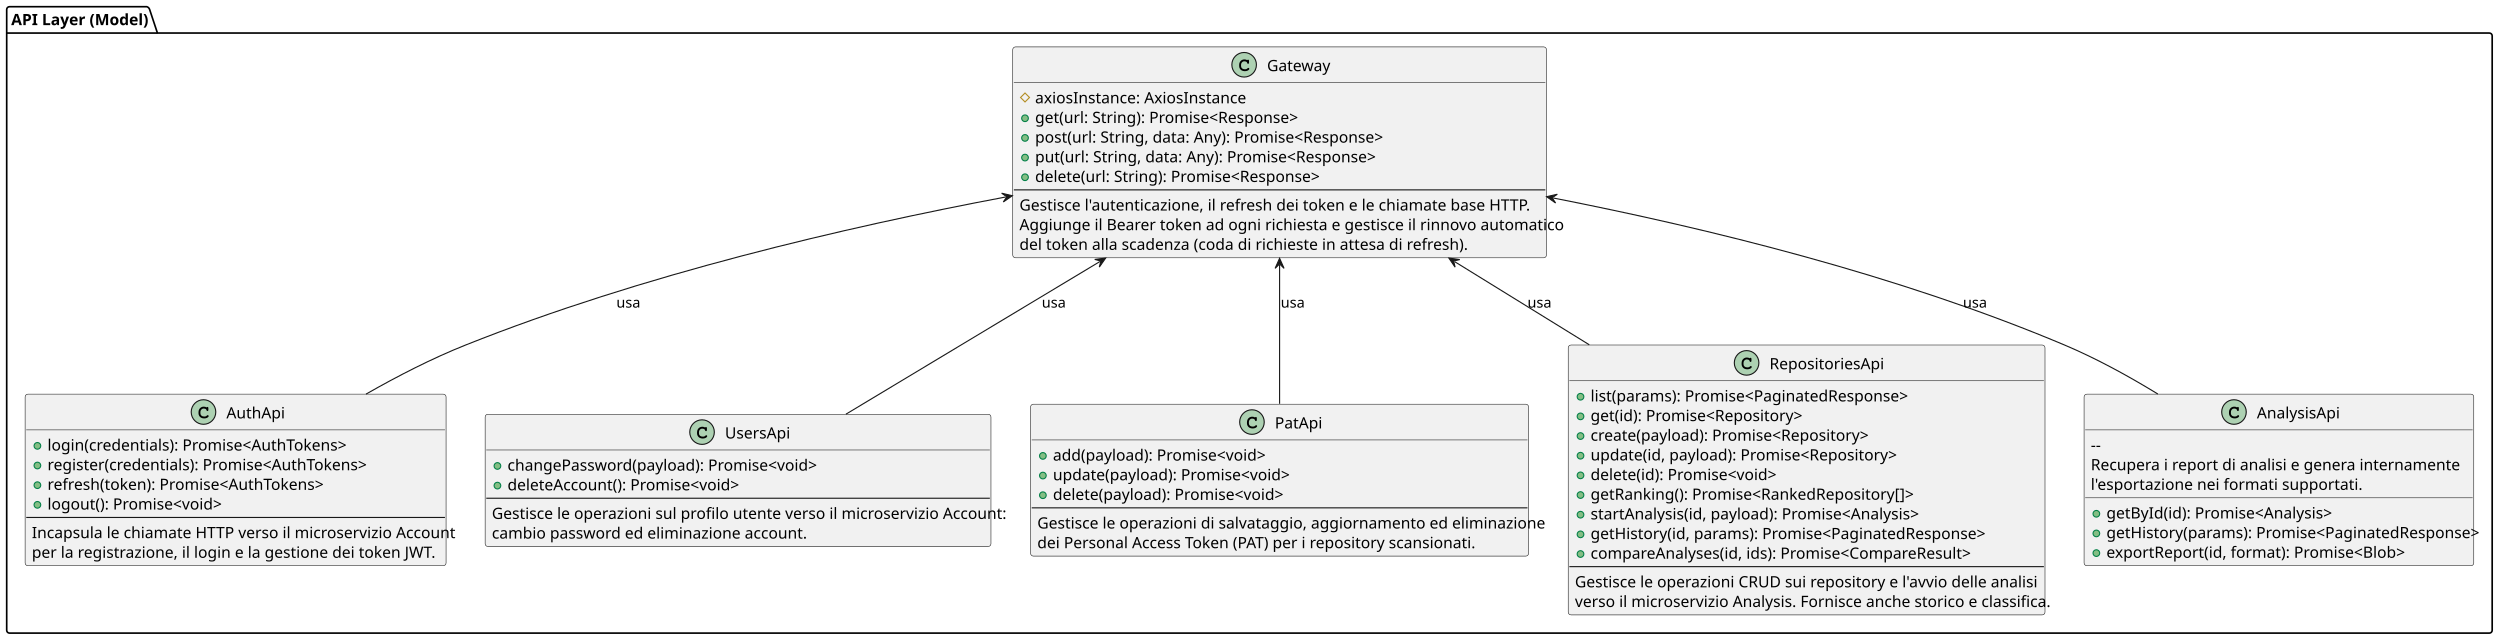
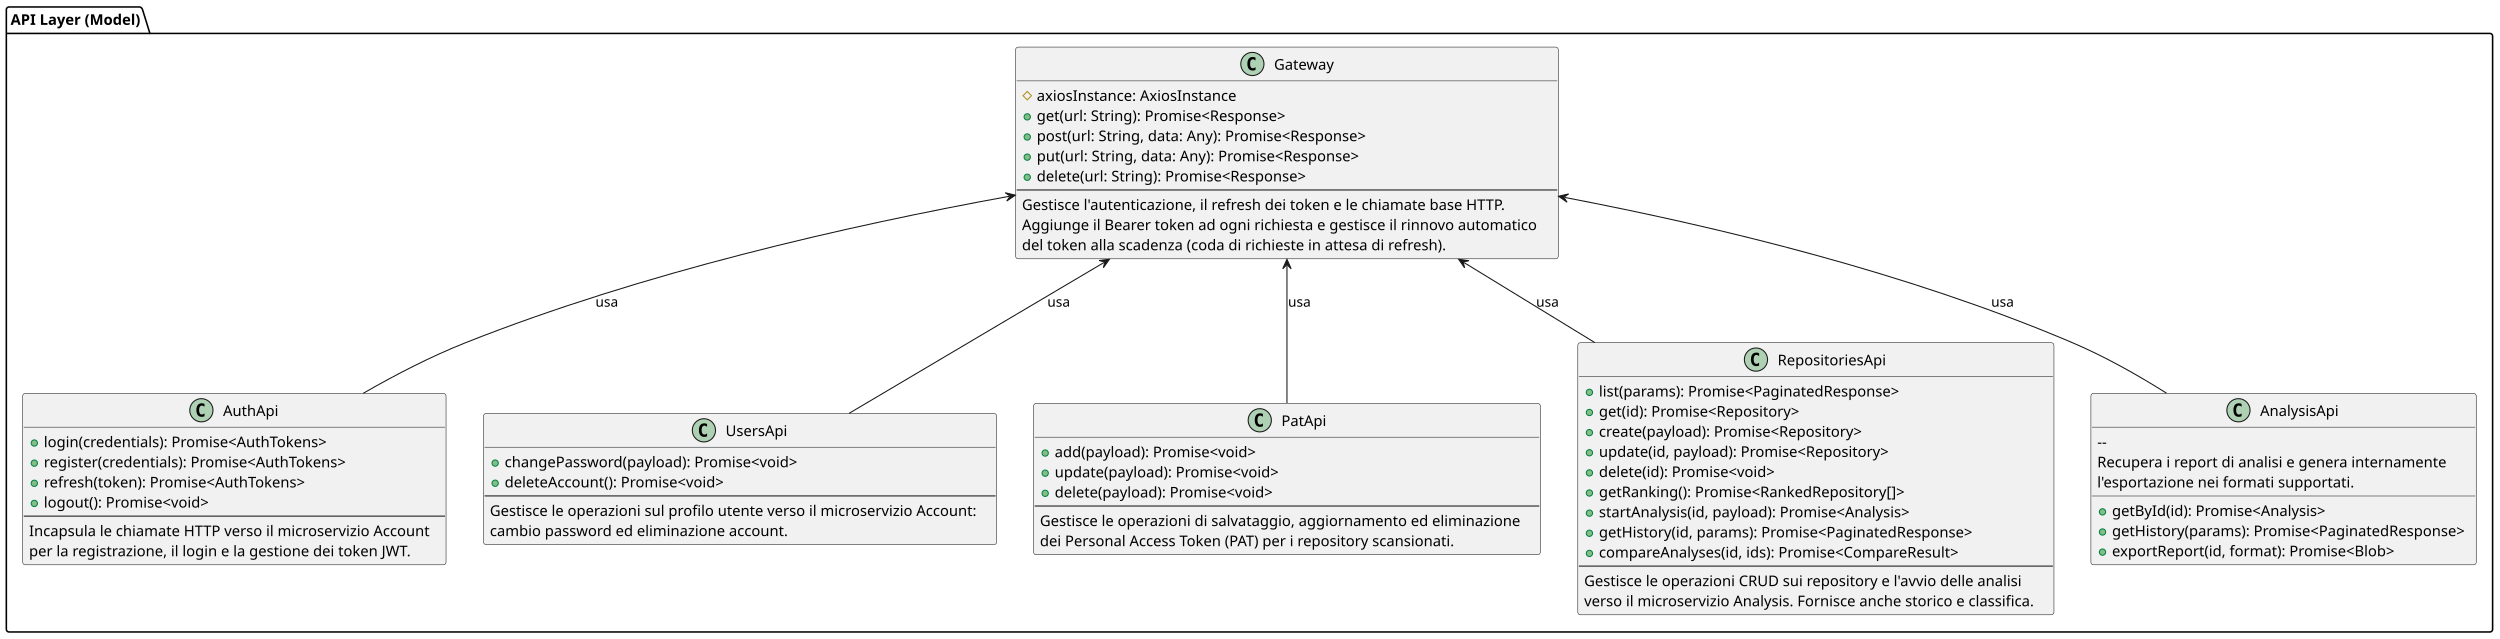
- <svg xmlns="http://www.w3.org/2000/svg" contentStyleType="text/css" height="574px" preserveAspectRatio="none" style="width:2239px;height:574px;background:#FFFFFF;" version="1.1" viewBox="0 0 2239 574" width="2239px" zoomAndPan="magnify">
+ <svg xmlns="http://www.w3.org/2000/svg" contentStyleType="text/css" height="605px" preserveAspectRatio="none" style="width:2368px;height:605px;background:#FFFFFF;" version="1.1" viewBox="0 0 2368 605" width="2368px" zoomAndPan="magnify">
  <defs />
  <g>
    <g id="cluster_API Layer (Model)">
-       <path d="M8.5,6 L131.5,6 A3.75,3.75 0 0 1 134,8.5 L141,29.609 L2229.5,29.609 A2.5,2.5 0 0 1 2232,32.109 L2232,564.5 A2.5,2.5 0 0 1 2229.5,567 L8.5,567 A2.5,2.5 0 0 1 6,564.5 L6,8.5 A2.5,2.5 0 0 1 8.5,6 " fill="none" style="stroke:#000000;stroke-width:1.5;" />
-       <line style="stroke:#000000;stroke-width:1.5;" x1="6" x2="141" y1="29.609" y2="29.609" />
-       <text fill="#000000" font-family="sans-serif" font-size="14" font-weight="bold" lengthAdjust="spacing" textLength="122" x="10" y="22.533">API Layer (Model)</text>
+       <path d="M8.5,6.602 L132.5,6.602 A3.75,3.75 0 0 1 135,9.102 L142,31.67 L2358.5,31.67 A2.5,2.5 0 0 1 2361,34.17 L2361,596.102 A2.5,2.5 0 0 1 2358.5,598.602 L8.5,598.602 A2.5,2.5 0 0 1 6,596.102 L6,9.102 A2.5,2.5 0 0 1 8.5,6.602 " fill="none" style="stroke:#000000;stroke-width:1.5;" />
+       <line style="stroke:#000000;stroke-width:1.5;" x1="6" x2="142" y1="31.67" y2="31.67" />
+       <text fill="#000000" font-family="sans-serif" font-size="14" font-weight="bold" lengthAdjust="spacing" textLength="123" x="10" y="23.568">API Layer (Model)</text>
    </g>
    <g id="elem_Gateway">
-       <rect codeLine="2" fill="#F1F1F1" height="188.875" id="Gateway" rx="2.5" ry="2.5" style="stroke:#181818;stroke-width:0.5;" width="478" x="907" y="42" />
-       <ellipse cx="1114.25" cy="58" fill="#ADD1B2" rx="11" ry="11" style="stroke:#181818;stroke-width:1.0;" />
-       <path d="M1117.016,53.875 Q1117.172,53.656 1117.359,53.547 Q1117.547,53.438 1117.766,53.438 Q1118.141,53.438 1118.375,53.703 Q1118.609,53.953 1118.609,54.562 L1118.609,56.016 Q1118.609,56.625 1118.375,56.891 Q1118.141,57.156 1117.766,57.156 Q1117.422,57.156 1117.219,56.953 Q1117.016,56.766 1116.906,56.25 Q1116.859,55.891 1116.672,55.703 Q1116.344,55.328 1115.734,55.109 Q1115.125,54.891 1114.5,54.891 Q1113.734,54.891 1113.094,55.219 Q1112.469,55.547 1111.969,56.297 Q1111.484,57.047 1111.484,58.078 L1111.484,59.172 Q1111.484,60.406 1112.375,61.234 Q1113.266,62.047 1114.859,62.047 Q1115.797,62.047 1116.453,61.797 Q1116.844,61.641 1117.266,61.203 Q1117.531,60.938 1117.672,60.859 Q1117.828,60.781 1118.031,60.781 Q1118.359,60.781 1118.609,61.047 Q1118.875,61.297 1118.875,61.641 Q1118.875,61.984 1118.531,62.391 Q1118.031,62.969 1117.234,63.297 Q1116.156,63.75 1114.859,63.75 Q1113.344,63.75 1112.141,63.125 Q1111.156,62.625 1110.469,61.562 Q1109.781,60.484 1109.781,59.203 L1109.781,58.047 Q1109.781,56.719 1110.391,55.578 Q1111.016,54.422 1112.109,53.812 Q1113.203,53.188 1114.438,53.188 Q1115.172,53.188 1115.812,53.359 Q1116.469,53.516 1117.016,53.875 Z " fill="#000000" />
-       <text fill="#000000" font-family="sans-serif" font-size="14" lengthAdjust="spacing" textLength="55" x="1134.75" y="63.728">Gateway</text>
-       <line style="stroke:#181818;stroke-width:0.5;" x1="908" x2="1384" y1="74" y2="74" />
-       <polygon fill="none" points="918,83.305,922,87.305,918,91.305,914,87.305" style="stroke:#B38D22;stroke-width:1.0;" />
-       <text fill="#000000" font-family="sans-serif" font-size="14" lengthAdjust="spacing" textLength="179" x="927" y="92.533">axiosInstance: AxiosInstance</text>
-       <ellipse cx="918" cy="105.914" fill="#84BE84" rx="3" ry="3" style="stroke:#038048;stroke-width:1.0;" />
-       <text fill="#000000" font-family="sans-serif" font-size="14" lengthAdjust="spacing" textLength="230" x="927" y="110.143">get(url: String): Promise&lt;Response&gt;</text>
-       <ellipse cx="918" cy="123.523" fill="#84BE84" rx="3" ry="3" style="stroke:#038048;stroke-width:1.0;" />
-       <text fill="#000000" font-family="sans-serif" font-size="14" lengthAdjust="spacing" textLength="305" x="927" y="127.752">post(url: String, data: Any): Promise&lt;Response&gt;</text>
-       <ellipse cx="918" cy="141.133" fill="#84BE84" rx="3" ry="3" style="stroke:#038048;stroke-width:1.0;" />
-       <text fill="#000000" font-family="sans-serif" font-size="14" lengthAdjust="spacing" textLength="298" x="927" y="145.361">put(url: String, data: Any): Promise&lt;Response&gt;</text>
-       <ellipse cx="918" cy="158.742" fill="#84BE84" rx="3" ry="3" style="stroke:#038048;stroke-width:1.0;" />
-       <text fill="#000000" font-family="sans-serif" font-size="14" lengthAdjust="spacing" textLength="249" x="927" y="162.971">delete(url: String): Promise&lt;Response&gt;</text>
-       <line style="stroke:#181818;stroke-width:1.0;" x1="908" x2="1384" y1="170.047" y2="170.047" />
-       <text fill="#000000" font-family="sans-serif" font-size="14" lengthAdjust="spacing" textLength="448" x="913" y="188.58">Gestisce l'autenticazione, il refresh dei token e le chiamate base HTTP.</text>
-       <text fill="#000000" font-family="sans-serif" font-size="14" lengthAdjust="spacing" textLength="466" x="913" y="206.19">Aggiunge il Bearer token ad ogni richiesta e gestisce il rinnovo automatico</text>
-       <text fill="#000000" font-family="sans-serif" font-size="14" lengthAdjust="spacing" textLength="391" x="913" y="223.799">del token alla scadenza (coda di richieste in attesa di refresh).</text>
+       <rect codeLine="2" fill="#F1F1F1" height="200.543" id="Gateway" rx="2.5" ry="2.5" style="stroke:#181818;stroke-width:0.5;" width="514" x="962" y="44.602" />
+       <ellipse cx="1186.25" cy="60.602" fill="#ADD1B2" rx="11" ry="11" style="stroke:#181818;stroke-width:1.0;" />
+       <path d="M1189.219,66.243 Q1188.641,66.54 1188,66.68 Q1187.359,66.836 1186.656,66.836 Q1184.156,66.836 1182.828,65.196 Q1181.516,63.539 1181.516,60.414 Q1181.516,57.289 1182.828,55.633 Q1184.156,53.977 1186.656,53.977 Q1187.359,53.977 1188,54.133 Q1188.656,54.289 1189.219,54.586 L1189.219,57.305 Q1188.594,56.727 1188,56.461 Q1187.406,56.18 1186.781,56.18 Q1185.438,56.18 1184.75,57.258 Q1184.062,58.321 1184.062,60.414 Q1184.062,62.508 1184.75,63.586 Q1185.438,64.649 1186.781,64.649 Q1187.406,64.649 1188,64.383 Q1188.594,64.102 1189.219,63.524 L1189.219,66.243 Z " fill="#000000" />
+       <text fill="#000000" font-family="sans-serif" font-size="14" lengthAdjust="spacing" textLength="57" x="1206.75" y="66.034">Gateway</text>
+       <line style="stroke:#181818;stroke-width:0.5;" x1="963" x2="1475" y1="76.602" y2="76.602" />
+       <polygon fill="none" points="973,86.636,977,90.636,973,94.636,969,90.636" style="stroke:#B38D22;stroke-width:1.0;" />
+       <text fill="#000000" font-family="sans-serif" font-size="14" lengthAdjust="spacing" textLength="193" x="982" y="95.568">axiosInstance: AxiosInstance</text>
+       <ellipse cx="973" cy="110.704" fill="#84BE84" rx="3" ry="3" style="stroke:#038048;stroke-width:1.0;" />
+       <text fill="#000000" font-family="sans-serif" font-size="14" lengthAdjust="spacing" textLength="241" x="982" y="114.636">get(url: String): Promise&lt;Response&gt;</text>
+       <ellipse cx="973" cy="129.772" fill="#84BE84" rx="3" ry="3" style="stroke:#038048;stroke-width:1.0;" />
+       <text fill="#000000" font-family="sans-serif" font-size="14" lengthAdjust="spacing" textLength="319" x="982" y="133.704">post(url: String, data: Any): Promise&lt;Response&gt;</text>
+       <ellipse cx="973" cy="148.84" fill="#84BE84" rx="3" ry="3" style="stroke:#038048;stroke-width:1.0;" />
+       <text fill="#000000" font-family="sans-serif" font-size="14" lengthAdjust="spacing" textLength="313" x="982" y="152.772">put(url: String, data: Any): Promise&lt;Response&gt;</text>
+       <ellipse cx="973" cy="167.908" fill="#84BE84" rx="3" ry="3" style="stroke:#038048;stroke-width:1.0;" />
+       <text fill="#000000" font-family="sans-serif" font-size="14" lengthAdjust="spacing" textLength="261" x="982" y="171.84">delete(url: String): Promise&lt;Response&gt;</text>
+       <line style="stroke:#181818;stroke-width:1.0;" x1="963" x2="1475" y1="179.942" y2="179.942" />
+       <text fill="#000000" font-family="sans-serif" font-size="14" lengthAdjust="spacing" textLength="473" x="968" y="198.907">Gestisce l'autenticazione, il refresh dei token e le chiamate base HTTP.</text>
+       <text fill="#000000" font-family="sans-serif" font-size="14" lengthAdjust="spacing" textLength="502" x="968" y="217.975">Aggiunge il Bearer token ad ogni richiesta e gestisce il rinnovo automatico</text>
+       <text fill="#000000" font-family="sans-serif" font-size="14" lengthAdjust="spacing" textLength="416" x="968" y="237.043">del token alla scadenza (coda di richieste in attesa di refresh).</text>
    </g>
    <g id="elem_AuthApi">
-       <rect codeLine="12" fill="#F1F1F1" height="153.656" id="AuthApi" rx="2.5" ry="2.5" style="stroke:#181818;stroke-width:0.5;" width="377" x="22.5" y="353" />
-       <ellipse cx="182.25" cy="369" fill="#ADD1B2" rx="11" ry="11" style="stroke:#181818;stroke-width:1.0;" />
-       <path d="M185.016,364.875 Q185.172,364.656 185.359,364.547 Q185.547,364.438 185.766,364.438 Q186.141,364.438 186.375,364.703 Q186.609,364.953 186.609,365.562 L186.609,367.016 Q186.609,367.625 186.375,367.891 Q186.141,368.156 185.766,368.156 Q185.422,368.156 185.219,367.953 Q185.016,367.766 184.906,367.25 Q184.859,366.891 184.672,366.703 Q184.344,366.328 183.734,366.109 Q183.125,365.891 182.5,365.891 Q181.734,365.891 181.094,366.219 Q180.469,366.547 179.969,367.297 Q179.484,368.047 179.484,369.078 L179.484,370.172 Q179.484,371.406 180.375,372.234 Q181.266,373.047 182.859,373.047 Q183.797,373.047 184.453,372.797 Q184.844,372.641 185.266,372.203 Q185.531,371.938 185.672,371.859 Q185.828,371.781 186.031,371.781 Q186.359,371.781 186.609,372.047 Q186.875,372.297 186.875,372.641 Q186.875,372.984 186.531,373.391 Q186.031,373.969 185.234,374.297 Q184.156,374.75 182.859,374.75 Q181.344,374.75 180.141,374.125 Q179.156,373.625 178.469,372.562 Q177.781,371.484 177.781,370.203 L177.781,369.047 Q177.781,367.719 178.391,366.578 Q179.016,365.422 180.109,364.812 Q181.203,364.188 182.438,364.188 Q183.172,364.188 183.812,364.359 Q184.469,364.516 185.016,364.875 Z " fill="#000000" />
-       <text fill="#000000" font-family="sans-serif" font-size="14" lengthAdjust="spacing" textLength="49" x="202.75" y="374.728">AuthApi</text>
-       <line style="stroke:#181818;stroke-width:0.5;" x1="23.5" x2="398.5" y1="385" y2="385" />
-       <ellipse cx="33.5" cy="399.305" fill="#84BE84" rx="3" ry="3" style="stroke:#038048;stroke-width:1.0;" />
-       <text fill="#000000" font-family="sans-serif" font-size="14" lengthAdjust="spacing" textLength="260" x="42.5" y="403.533">login(credentials): Promise&lt;AuthTokens&gt;</text>
-       <ellipse cx="33.5" cy="416.914" fill="#84BE84" rx="3" ry="3" style="stroke:#038048;stroke-width:1.0;" />
-       <text fill="#000000" font-family="sans-serif" font-size="14" lengthAdjust="spacing" textLength="278" x="42.5" y="421.143">register(credentials): Promise&lt;AuthTokens&gt;</text>
-       <ellipse cx="33.5" cy="434.523" fill="#84BE84" rx="3" ry="3" style="stroke:#038048;stroke-width:1.0;" />
-       <text fill="#000000" font-family="sans-serif" font-size="14" lengthAdjust="spacing" textLength="241" x="42.5" y="438.752">refresh(token): Promise&lt;AuthTokens&gt;</text>
-       <ellipse cx="33.5" cy="452.133" fill="#84BE84" rx="3" ry="3" style="stroke:#038048;stroke-width:1.0;" />
-       <text fill="#000000" font-family="sans-serif" font-size="14" lengthAdjust="spacing" textLength="150" x="42.5" y="456.361">logout(): Promise&lt;void&gt;</text>
-       <line style="stroke:#181818;stroke-width:1.0;" x1="23.5" x2="398.5" y1="463.438" y2="463.438" />
-       <text fill="#000000" font-family="sans-serif" font-size="14" lengthAdjust="spacing" textLength="365" x="28.5" y="481.971">Incapsula le chiamate HTTP verso il microservizio Account</text>
-       <text fill="#000000" font-family="sans-serif" font-size="14" lengthAdjust="spacing" textLength="352" x="28.5" y="499.58">per la registrazione, il login e la gestione dei token JWT.</text>
+       <rect codeLine="12" fill="#F1F1F1" height="162.407" id="AuthApi" rx="2.5" ry="2.5" style="stroke:#181818;stroke-width:0.5;" width="401" x="21.5" y="372.602" />
+       <ellipse cx="190.75" cy="388.602" fill="#ADD1B2" rx="11" ry="11" style="stroke:#181818;stroke-width:1.0;" />
+       <path d="M193.719,394.243 Q193.141,394.539 192.5,394.68 Q191.859,394.836 191.156,394.836 Q188.656,394.836 187.328,393.196 Q186.016,391.539 186.016,388.414 Q186.016,385.289 187.328,383.633 Q188.656,381.977 191.156,381.977 Q191.859,381.977 192.5,382.133 Q193.156,382.289 193.719,382.586 L193.719,385.305 Q193.094,384.727 192.5,384.461 Q191.906,384.18 191.281,384.18 Q189.938,384.18 189.25,385.258 Q188.562,386.321 188.562,388.414 Q188.562,390.508 189.25,391.586 Q189.938,392.649 191.281,392.649 Q191.906,392.649 192.5,392.383 Q193.094,392.102 193.719,391.524 L193.719,394.243 Z " fill="#000000" />
+       <text fill="#000000" font-family="sans-serif" font-size="14" lengthAdjust="spacing" textLength="54" x="211.25" y="394.034">AuthApi</text>
+       <line style="stroke:#181818;stroke-width:0.5;" x1="22.5" x2="421.5" y1="404.602" y2="404.602" />
+       <ellipse cx="32.5" cy="419.636" fill="#84BE84" rx="3" ry="3" style="stroke:#038048;stroke-width:1.0;" />
+       <text fill="#000000" font-family="sans-serif" font-size="14" lengthAdjust="spacing" textLength="274" x="41.5" y="423.568">login(credentials): Promise&lt;AuthTokens&gt;</text>
+       <ellipse cx="32.5" cy="438.704" fill="#84BE84" rx="3" ry="3" style="stroke:#038048;stroke-width:1.0;" />
+       <text fill="#000000" font-family="sans-serif" font-size="14" lengthAdjust="spacing" textLength="293" x="41.5" y="442.636">register(credentials): Promise&lt;AuthTokens&gt;</text>
+       <ellipse cx="32.5" cy="457.772" fill="#84BE84" rx="3" ry="3" style="stroke:#038048;stroke-width:1.0;" />
+       <text fill="#000000" font-family="sans-serif" font-size="14" lengthAdjust="spacing" textLength="251" x="41.5" y="461.704">refresh(token): Promise&lt;AuthTokens&gt;</text>
+       <ellipse cx="32.5" cy="476.84" fill="#84BE84" rx="3" ry="3" style="stroke:#038048;stroke-width:1.0;" />
+       <text fill="#000000" font-family="sans-serif" font-size="14" lengthAdjust="spacing" textLength="157" x="41.5" y="480.772">logout(): Promise&lt;void&gt;</text>
+       <line style="stroke:#181818;stroke-width:1.0;" x1="22.5" x2="421.5" y1="488.874" y2="488.874" />
+       <text fill="#000000" font-family="sans-serif" font-size="14" lengthAdjust="spacing" textLength="389" x="27.5" y="507.84">Incapsula le chiamate HTTP verso il microservizio Account</text>
+       <text fill="#000000" font-family="sans-serif" font-size="14" lengthAdjust="spacing" textLength="375" x="27.5" y="526.908">per la registrazione, il login e la gestione dei token JWT.</text>
    </g>
    <g id="elem_UsersApi">
-       <rect codeLine="21" fill="#F1F1F1" height="118.438" id="UsersApi" rx="2.5" ry="2.5" style="stroke:#181818;stroke-width:0.5;" width="453" x="434.5" y="371" />
-       <ellipse cx="628.75" cy="387" fill="#ADD1B2" rx="11" ry="11" style="stroke:#181818;stroke-width:1.0;" />
-       <path d="M631.516,382.875 Q631.672,382.656 631.859,382.547 Q632.047,382.438 632.266,382.438 Q632.641,382.438 632.875,382.703 Q633.109,382.953 633.109,383.562 L633.109,385.016 Q633.109,385.625 632.875,385.891 Q632.641,386.156 632.266,386.156 Q631.922,386.156 631.719,385.953 Q631.516,385.766 631.406,385.25 Q631.359,384.891 631.172,384.703 Q630.844,384.328 630.234,384.109 Q629.625,383.891 629,383.891 Q628.234,383.891 627.594,384.219 Q626.969,384.547 626.469,385.297 Q625.984,386.047 625.984,387.078 L625.984,388.172 Q625.984,389.406 626.875,390.234 Q627.766,391.047 629.359,391.047 Q630.297,391.047 630.953,390.797 Q631.344,390.641 631.766,390.203 Q632.031,389.938 632.172,389.859 Q632.328,389.781 632.531,389.781 Q632.859,389.781 633.109,390.047 Q633.375,390.297 633.375,390.641 Q633.375,390.984 633.031,391.391 Q632.531,391.969 631.734,392.297 Q630.656,392.75 629.359,392.75 Q627.844,392.75 626.641,392.125 Q625.656,391.625 624.969,390.562 Q624.281,389.484 624.281,388.203 L624.281,387.047 Q624.281,385.719 624.891,384.578 Q625.516,383.422 626.609,382.812 Q627.703,382.188 628.938,382.188 Q629.672,382.188 630.312,382.359 Q630.969,382.516 631.516,382.875 Z " fill="#000000" />
-       <text fill="#000000" font-family="sans-serif" font-size="14" lengthAdjust="spacing" textLength="56" x="649.25" y="392.728">UsersApi</text>
-       <line style="stroke:#181818;stroke-width:0.5;" x1="435.5" x2="886.5" y1="403" y2="403" />
-       <ellipse cx="445.5" cy="417.305" fill="#84BE84" rx="3" ry="3" style="stroke:#038048;stroke-width:1.0;" />
-       <text fill="#000000" font-family="sans-serif" font-size="14" lengthAdjust="spacing" textLength="269" x="454.5" y="421.533">changePassword(payload): Promise&lt;void&gt;</text>
-       <ellipse cx="445.5" cy="434.914" fill="#84BE84" rx="3" ry="3" style="stroke:#038048;stroke-width:1.0;" />
-       <text fill="#000000" font-family="sans-serif" font-size="14" lengthAdjust="spacing" textLength="201" x="454.5" y="439.143">deleteAccount(): Promise&lt;void&gt;</text>
-       <line style="stroke:#181818;stroke-width:1.0;" x1="435.5" x2="886.5" y1="446.219" y2="446.219" />
-       <text fill="#000000" font-family="sans-serif" font-size="14" lengthAdjust="spacing" textLength="441" x="440.5" y="464.752">Gestisce le operazioni sul profilo utente verso il microservizio Account:</text>
-       <text fill="#000000" font-family="sans-serif" font-size="14" lengthAdjust="spacing" textLength="268" x="440.5" y="482.361">cambio password ed eliminazione account.</text>
+       <rect codeLine="21" fill="#F1F1F1" height="124.272" id="UsersApi" rx="2.5" ry="2.5" style="stroke:#181818;stroke-width:0.5;" width="486" x="458" y="391.602" />
+       <ellipse cx="666.75" cy="407.602" fill="#ADD1B2" rx="11" ry="11" style="stroke:#181818;stroke-width:1.0;" />
+       <path d="M669.719,413.243 Q669.141,413.539 668.5,413.68 Q667.859,413.836 667.156,413.836 Q664.656,413.836 663.328,412.196 Q662.016,410.539 662.016,407.414 Q662.016,404.289 663.328,402.633 Q664.656,400.977 667.156,400.977 Q667.859,400.977 668.5,401.133 Q669.156,401.289 669.719,401.586 L669.719,404.305 Q669.094,403.727 668.5,403.461 Q667.906,403.18 667.281,403.18 Q665.938,403.18 665.25,404.258 Q664.562,405.321 664.562,407.414 Q664.562,409.508 665.25,410.586 Q665.938,411.649 667.281,411.649 Q667.906,411.649 668.5,411.383 Q669.094,411.102 669.719,410.524 L669.719,413.243 Z " fill="#000000" />
+       <text fill="#000000" font-family="sans-serif" font-size="14" lengthAdjust="spacing" textLength="60" x="687.25" y="413.034">UsersApi</text>
+       <line style="stroke:#181818;stroke-width:0.5;" x1="459" x2="943" y1="423.602" y2="423.602" />
+       <ellipse cx="469" cy="438.636" fill="#84BE84" rx="3" ry="3" style="stroke:#038048;stroke-width:1.0;" />
+       <text fill="#000000" font-family="sans-serif" font-size="14" lengthAdjust="spacing" textLength="281" x="478" y="442.568">changePassword(payload): Promise&lt;void&gt;</text>
+       <ellipse cx="469" cy="457.704" fill="#84BE84" rx="3" ry="3" style="stroke:#038048;stroke-width:1.0;" />
+       <text fill="#000000" font-family="sans-serif" font-size="14" lengthAdjust="spacing" textLength="210" x="478" y="461.636">deleteAccount(): Promise&lt;void&gt;</text>
+       <line style="stroke:#181818;stroke-width:1.0;" x1="459" x2="943" y1="469.738" y2="469.738" />
+       <text fill="#000000" font-family="sans-serif" font-size="14" lengthAdjust="spacing" textLength="474" x="464" y="488.704">Gestisce le operazioni sul profilo utente verso il microservizio Account:</text>
+       <text fill="#000000" font-family="sans-serif" font-size="14" lengthAdjust="spacing" textLength="290" x="464" y="507.772">cambio password ed eliminazione account.</text>
    </g>
    <g id="elem_PatApi">
-       <rect codeLine="28" fill="#F1F1F1" height="136.047" id="PatApi" rx="2.5" ry="2.5" style="stroke:#181818;stroke-width:0.5;" width="446" x="923" y="362" />
-       <ellipse cx="1121.25" cy="378" fill="#ADD1B2" rx="11" ry="11" style="stroke:#181818;stroke-width:1.0;" />
-       <path d="M1124.016,373.875 Q1124.172,373.656 1124.359,373.547 Q1124.547,373.438 1124.766,373.438 Q1125.141,373.438 1125.375,373.703 Q1125.609,373.953 1125.609,374.562 L1125.609,376.016 Q1125.609,376.625 1125.375,376.891 Q1125.141,377.156 1124.766,377.156 Q1124.422,377.156 1124.219,376.953 Q1124.016,376.766 1123.906,376.25 Q1123.859,375.891 1123.672,375.703 Q1123.344,375.328 1122.734,375.109 Q1122.125,374.891 1121.5,374.891 Q1120.734,374.891 1120.094,375.219 Q1119.469,375.547 1118.969,376.297 Q1118.484,377.047 1118.484,378.078 L1118.484,379.172 Q1118.484,380.406 1119.375,381.234 Q1120.266,382.047 1121.859,382.047 Q1122.797,382.047 1123.453,381.797 Q1123.844,381.641 1124.266,381.203 Q1124.531,380.938 1124.672,380.859 Q1124.828,380.781 1125.031,380.781 Q1125.359,380.781 1125.609,381.047 Q1125.875,381.297 1125.875,381.641 Q1125.875,381.984 1125.531,382.391 Q1125.031,382.969 1124.234,383.297 Q1123.156,383.75 1121.859,383.75 Q1120.344,383.75 1119.141,383.125 Q1118.156,382.625 1117.469,381.562 Q1116.781,380.484 1116.781,379.203 L1116.781,378.047 Q1116.781,376.719 1117.391,375.578 Q1118.016,374.422 1119.109,373.812 Q1120.203,373.188 1121.438,373.188 Q1122.172,373.188 1122.812,373.359 Q1123.469,373.516 1124.016,373.875 Z " fill="#000000" />
-       <text fill="#000000" font-family="sans-serif" font-size="14" lengthAdjust="spacing" textLength="41" x="1141.75" y="383.728">PatApi</text>
-       <line style="stroke:#181818;stroke-width:0.5;" x1="924" x2="1368" y1="394" y2="394" />
-       <ellipse cx="934" cy="408.305" fill="#84BE84" rx="3" ry="3" style="stroke:#038048;stroke-width:1.0;" />
-       <text fill="#000000" font-family="sans-serif" font-size="14" lengthAdjust="spacing" textLength="185" x="943" y="412.533">add(payload): Promise&lt;void&gt;</text>
-       <ellipse cx="934" cy="425.914" fill="#84BE84" rx="3" ry="3" style="stroke:#038048;stroke-width:1.0;" />
-       <text fill="#000000" font-family="sans-serif" font-size="14" lengthAdjust="spacing" textLength="205" x="943" y="430.143">update(payload): Promise&lt;void&gt;</text>
-       <ellipse cx="934" cy="443.523" fill="#84BE84" rx="3" ry="3" style="stroke:#038048;stroke-width:1.0;" />
-       <text fill="#000000" font-family="sans-serif" font-size="14" lengthAdjust="spacing" textLength="200" x="943" y="447.752">delete(payload): Promise&lt;void&gt;</text>
-       <line style="stroke:#181818;stroke-width:1.0;" x1="924" x2="1368" y1="454.828" y2="454.828" />
-       <text fill="#000000" font-family="sans-serif" font-size="14" lengthAdjust="spacing" textLength="434" x="929" y="473.361">Gestisce le operazioni di salvataggio, aggiornamento ed eliminazione</text>
-       <text fill="#000000" font-family="sans-serif" font-size="14" lengthAdjust="spacing" textLength="391" x="929" y="490.971">dei Personal Access Token (PAT) per i repository scansionati.</text>
+       <rect codeLine="28" fill="#F1F1F1" height="143.34" id="PatApi" rx="2.5" ry="2.5" style="stroke:#181818;stroke-width:0.5;" width="480" x="979" y="382.102" />
+       <ellipse cx="1193.25" cy="398.102" fill="#ADD1B2" rx="11" ry="11" style="stroke:#181818;stroke-width:1.0;" />
+       <path d="M1196.219,403.743 Q1195.641,404.039 1195,404.18 Q1194.359,404.336 1193.656,404.336 Q1191.156,404.336 1189.828,402.696 Q1188.516,401.039 1188.516,397.914 Q1188.516,394.789 1189.828,393.133 Q1191.156,391.477 1193.656,391.477 Q1194.359,391.477 1195,391.633 Q1195.656,391.789 1196.219,392.086 L1196.219,394.805 Q1195.594,394.227 1195,393.961 Q1194.406,393.68 1193.781,393.68 Q1192.438,393.68 1191.75,394.758 Q1191.062,395.821 1191.062,397.914 Q1191.062,400.008 1191.75,401.086 Q1192.438,402.149 1193.781,402.149 Q1194.406,402.149 1195,401.883 Q1195.594,401.602 1196.219,401.024 L1196.219,403.743 Z " fill="#000000" />
+       <text fill="#000000" font-family="sans-serif" font-size="14" lengthAdjust="spacing" textLength="43" x="1213.75" y="403.534">PatApi</text>
+       <line style="stroke:#181818;stroke-width:0.5;" x1="980" x2="1458" y1="414.102" y2="414.102" />
+       <ellipse cx="990" cy="429.136" fill="#84BE84" rx="3" ry="3" style="stroke:#038048;stroke-width:1.0;" />
+       <text fill="#000000" font-family="sans-serif" font-size="14" lengthAdjust="spacing" textLength="193" x="999" y="433.068">add(payload): Promise&lt;void&gt;</text>
+       <ellipse cx="990" cy="448.204" fill="#84BE84" rx="3" ry="3" style="stroke:#038048;stroke-width:1.0;" />
+       <text fill="#000000" font-family="sans-serif" font-size="14" lengthAdjust="spacing" textLength="215" x="999" y="452.136">update(payload): Promise&lt;void&gt;</text>
+       <ellipse cx="990" cy="467.272" fill="#84BE84" rx="3" ry="3" style="stroke:#038048;stroke-width:1.0;" />
+       <text fill="#000000" font-family="sans-serif" font-size="14" lengthAdjust="spacing" textLength="209" x="999" y="471.204">delete(payload): Promise&lt;void&gt;</text>
+       <line style="stroke:#181818;stroke-width:1.0;" x1="980" x2="1458" y1="479.306" y2="479.306" />
+       <text fill="#000000" font-family="sans-serif" font-size="14" lengthAdjust="spacing" textLength="468" x="985" y="498.272">Gestisce le operazioni di salvataggio, aggiornamento ed eliminazione</text>
+       <text fill="#000000" font-family="sans-serif" font-size="14" lengthAdjust="spacing" textLength="404" x="985" y="517.34">dei Personal Access Token (PAT) per i repository scansionati.</text>
    </g>
    <g id="elem_RepositoriesApi">
-       <rect codeLine="36" fill="#F1F1F1" height="241.703" id="RepositoriesApi" rx="2.5" ry="2.5" style="stroke:#181818;stroke-width:0.5;" width="427" x="1404.5" y="309" />
-       <ellipse cx="1564.25" cy="325" fill="#ADD1B2" rx="11" ry="11" style="stroke:#181818;stroke-width:1.0;" />
-       <path d="M1567.016,320.875 Q1567.172,320.656 1567.359,320.547 Q1567.547,320.438 1567.766,320.438 Q1568.141,320.438 1568.375,320.703 Q1568.609,320.953 1568.609,321.562 L1568.609,323.016 Q1568.609,323.625 1568.375,323.891 Q1568.141,324.156 1567.766,324.156 Q1567.422,324.156 1567.219,323.953 Q1567.016,323.766 1566.906,323.25 Q1566.859,322.891 1566.672,322.703 Q1566.344,322.328 1565.734,322.109 Q1565.125,321.891 1564.5,321.891 Q1563.734,321.891 1563.094,322.219 Q1562.469,322.547 1561.969,323.297 Q1561.484,324.047 1561.484,325.078 L1561.484,326.172 Q1561.484,327.406 1562.375,328.234 Q1563.266,329.047 1564.859,329.047 Q1565.797,329.047 1566.453,328.797 Q1566.844,328.641 1567.266,328.203 Q1567.531,327.938 1567.672,327.859 Q1567.828,327.781 1568.031,327.781 Q1568.359,327.781 1568.609,328.047 Q1568.875,328.297 1568.875,328.641 Q1568.875,328.984 1568.531,329.391 Q1568.031,329.969 1567.234,330.297 Q1566.156,330.75 1564.859,330.75 Q1563.344,330.75 1562.141,330.125 Q1561.156,329.625 1560.469,328.562 Q1559.781,327.484 1559.781,326.203 L1559.781,325.047 Q1559.781,323.719 1560.391,322.578 Q1561.016,321.422 1562.109,320.812 Q1563.203,320.188 1564.438,320.188 Q1565.172,320.188 1565.812,320.359 Q1566.469,320.516 1567.016,320.875 Z " fill="#000000" />
-       <text fill="#000000" font-family="sans-serif" font-size="14" lengthAdjust="spacing" textLength="99" x="1584.75" y="330.728">RepositoriesApi</text>
-       <line style="stroke:#181818;stroke-width:0.5;" x1="1405.5" x2="1830.5" y1="341" y2="341" />
-       <ellipse cx="1415.5" cy="355.305" fill="#84BE84" rx="3" ry="3" style="stroke:#038048;stroke-width:1.0;" />
-       <text fill="#000000" font-family="sans-serif" font-size="14" lengthAdjust="spacing" textLength="277" x="1424.5" y="359.533">list(params): Promise&lt;PaginatedResponse&gt;</text>
-       <ellipse cx="1415.5" cy="372.914" fill="#84BE84" rx="3" ry="3" style="stroke:#038048;stroke-width:1.0;" />
-       <text fill="#000000" font-family="sans-serif" font-size="14" lengthAdjust="spacing" textLength="184" x="1424.5" y="377.143">get(id): Promise&lt;Repository&gt;</text>
-       <ellipse cx="1415.5" cy="390.523" fill="#84BE84" rx="3" ry="3" style="stroke:#038048;stroke-width:1.0;" />
-       <text fill="#000000" font-family="sans-serif" font-size="14" lengthAdjust="spacing" textLength="243" x="1424.5" y="394.752">create(payload): Promise&lt;Repository&gt;</text>
-       <ellipse cx="1415.5" cy="408.133" fill="#84BE84" rx="3" ry="3" style="stroke:#038048;stroke-width:1.0;" />
-       <text fill="#000000" font-family="sans-serif" font-size="14" lengthAdjust="spacing" textLength="266" x="1424.5" y="412.361">update(id, payload): Promise&lt;Repository&gt;</text>
-       <ellipse cx="1415.5" cy="425.742" fill="#84BE84" rx="3" ry="3" style="stroke:#038048;stroke-width:1.0;" />
-       <text fill="#000000" font-family="sans-serif" font-size="14" lengthAdjust="spacing" textLength="161" x="1424.5" y="429.971">delete(id): Promise&lt;void&gt;</text>
-       <ellipse cx="1415.5" cy="443.352" fill="#84BE84" rx="3" ry="3" style="stroke:#038048;stroke-width:1.0;" />
-       <text fill="#000000" font-family="sans-serif" font-size="14" lengthAdjust="spacing" textLength="282" x="1424.5" y="447.58">getRanking(): Promise&lt;RankedRepository[]&gt;</text>
-       <ellipse cx="1415.5" cy="460.961" fill="#84BE84" rx="3" ry="3" style="stroke:#038048;stroke-width:1.0;" />
-       <text fill="#000000" font-family="sans-serif" font-size="14" lengthAdjust="spacing" textLength="286" x="1424.5" y="465.19">startAnalysis(id, payload): Promise&lt;Analysis&gt;</text>
-       <ellipse cx="1415.5" cy="478.57" fill="#84BE84" rx="3" ry="3" style="stroke:#038048;stroke-width:1.0;" />
-       <text fill="#000000" font-family="sans-serif" font-size="14" lengthAdjust="spacing" textLength="342" x="1424.5" y="482.799">getHistory(id, params): Promise&lt;PaginatedResponse&gt;</text>
-       <ellipse cx="1415.5" cy="496.18" fill="#84BE84" rx="3" ry="3" style="stroke:#038048;stroke-width:1.0;" />
-       <text fill="#000000" font-family="sans-serif" font-size="14" lengthAdjust="spacing" textLength="332" x="1424.5" y="500.408">compareAnalyses(id, ids): Promise&lt;CompareResult&gt;</text>
-       <line style="stroke:#181818;stroke-width:1.0;" x1="1405.5" x2="1830.5" y1="507.484" y2="507.484" />
-       <text fill="#000000" font-family="sans-serif" font-size="14" lengthAdjust="spacing" textLength="404" x="1410.5" y="526.018">Gestisce le operazioni CRUD sui repository e l'avvio delle analisi</text>
-       <text fill="#000000" font-family="sans-serif" font-size="14" lengthAdjust="spacing" textLength="415" x="1410.5" y="543.627">verso il microservizio Analysis. Fornisce anche storico e classifica.</text>
+       <rect codeLine="36" fill="#F1F1F1" height="257.747" id="RepositoriesApi" rx="2.5" ry="2.5" style="stroke:#181818;stroke-width:0.5;" width="451" x="1494.5" y="324.602" />
+       <ellipse cx="1663.25" cy="340.602" fill="#ADD1B2" rx="11" ry="11" style="stroke:#181818;stroke-width:1.0;" />
+       <path d="M1666.219,346.243 Q1665.641,346.539 1665,346.68 Q1664.359,346.836 1663.656,346.836 Q1661.156,346.836 1659.828,345.196 Q1658.516,343.539 1658.516,340.414 Q1658.516,337.289 1659.828,335.633 Q1661.156,333.977 1663.656,333.977 Q1664.359,333.977 1665,334.133 Q1665.656,334.289 1666.219,334.586 L1666.219,337.305 Q1665.594,336.727 1665,336.461 Q1664.406,336.18 1663.781,336.18 Q1662.438,336.18 1661.75,337.258 Q1661.062,338.321 1661.062,340.414 Q1661.062,342.508 1661.75,343.586 Q1662.438,344.649 1663.781,344.649 Q1664.406,344.649 1665,344.383 Q1665.594,344.102 1666.219,343.524 L1666.219,346.243 Z " fill="#000000" />
+       <text fill="#000000" font-family="sans-serif" font-size="14" lengthAdjust="spacing" textLength="105" x="1683.75" y="346.034">RepositoriesApi</text>
+       <line style="stroke:#181818;stroke-width:0.5;" x1="1495.5" x2="1944.5" y1="356.602" y2="356.602" />
+       <ellipse cx="1505.5" cy="371.636" fill="#84BE84" rx="3" ry="3" style="stroke:#038048;stroke-width:1.0;" />
+       <text fill="#000000" font-family="sans-serif" font-size="14" lengthAdjust="spacing" textLength="290" x="1514.5" y="375.568">list(params): Promise&lt;PaginatedResponse&gt;</text>
+       <ellipse cx="1505.5" cy="390.704" fill="#84BE84" rx="3" ry="3" style="stroke:#038048;stroke-width:1.0;" />
+       <text fill="#000000" font-family="sans-serif" font-size="14" lengthAdjust="spacing" textLength="192" x="1514.5" y="394.636">get(id): Promise&lt;Repository&gt;</text>
+       <ellipse cx="1505.5" cy="409.772" fill="#84BE84" rx="3" ry="3" style="stroke:#038048;stroke-width:1.0;" />
+       <text fill="#000000" font-family="sans-serif" font-size="14" lengthAdjust="spacing" textLength="252" x="1514.5" y="413.704">create(payload): Promise&lt;Repository&gt;</text>
+       <ellipse cx="1505.5" cy="428.84" fill="#84BE84" rx="3" ry="3" style="stroke:#038048;stroke-width:1.0;" />
+       <text fill="#000000" font-family="sans-serif" font-size="14" lengthAdjust="spacing" textLength="279" x="1514.5" y="432.772">update(id, payload): Promise&lt;Repository&gt;</text>
+       <ellipse cx="1505.5" cy="447.908" fill="#84BE84" rx="3" ry="3" style="stroke:#038048;stroke-width:1.0;" />
+       <text fill="#000000" font-family="sans-serif" font-size="14" lengthAdjust="spacing" textLength="169" x="1514.5" y="451.84">delete(id): Promise&lt;void&gt;</text>
+       <ellipse cx="1505.5" cy="466.976" fill="#84BE84" rx="3" ry="3" style="stroke:#038048;stroke-width:1.0;" />
+       <text fill="#000000" font-family="sans-serif" font-size="14" lengthAdjust="spacing" textLength="294" x="1514.5" y="470.908">getRanking(): Promise&lt;RankedRepository[]&gt;</text>
+       <ellipse cx="1505.5" cy="486.043" fill="#84BE84" rx="3" ry="3" style="stroke:#038048;stroke-width:1.0;" />
+       <text fill="#000000" font-family="sans-serif" font-size="14" lengthAdjust="spacing" textLength="301" x="1514.5" y="489.975">startAnalysis(id, payload): Promise&lt;Analysis&gt;</text>
+       <ellipse cx="1505.5" cy="505.111" fill="#84BE84" rx="3" ry="3" style="stroke:#038048;stroke-width:1.0;" />
+       <text fill="#000000" font-family="sans-serif" font-size="14" lengthAdjust="spacing" textLength="360" x="1514.5" y="509.043">getHistory(id, params): Promise&lt;PaginatedResponse&gt;</text>
+       <ellipse cx="1505.5" cy="524.179" fill="#84BE84" rx="3" ry="3" style="stroke:#038048;stroke-width:1.0;" />
+       <text fill="#000000" font-family="sans-serif" font-size="14" lengthAdjust="spacing" textLength="348" x="1514.5" y="528.111">compareAnalyses(id, ids): Promise&lt;CompareResult&gt;</text>
+       <line style="stroke:#181818;stroke-width:1.0;" x1="1495.5" x2="1944.5" y1="536.213" y2="536.213" />
+       <text fill="#000000" font-family="sans-serif" font-size="14" lengthAdjust="spacing" textLength="427" x="1500.5" y="555.179">Gestisce le operazioni CRUD sui repository e l'avvio delle analisi</text>
+       <text fill="#000000" font-family="sans-serif" font-size="14" lengthAdjust="spacing" textLength="439" x="1500.5" y="574.247">verso il microservizio Analysis. Fornisce anche storico e classifica.</text>
    </g>
    <g id="elem_AnalysisApi">
-       <rect codeLine="50" fill="#F1F1F1" height="153.656" id="AnalysisApi" rx="2.5" ry="2.5" style="stroke:#181818;stroke-width:0.5;" width="349" x="1866.5" y="353" />
-       <ellipse cx="2000.75" cy="369" fill="#ADD1B2" rx="11" ry="11" style="stroke:#181818;stroke-width:1.0;" />
-       <path d="M2003.516,364.875 Q2003.672,364.656 2003.859,364.547 Q2004.047,364.438 2004.266,364.438 Q2004.641,364.438 2004.875,364.703 Q2005.109,364.953 2005.109,365.562 L2005.109,367.016 Q2005.109,367.625 2004.875,367.891 Q2004.641,368.156 2004.266,368.156 Q2003.922,368.156 2003.719,367.953 Q2003.516,367.766 2003.406,367.25 Q2003.359,366.891 2003.172,366.703 Q2002.844,366.328 2002.234,366.109 Q2001.625,365.891 2001,365.891 Q2000.234,365.891 1999.594,366.219 Q1998.969,366.547 1998.469,367.297 Q1997.984,368.047 1997.984,369.078 L1997.984,370.172 Q1997.984,371.406 1998.875,372.234 Q1999.766,373.047 2001.359,373.047 Q2002.297,373.047 2002.953,372.797 Q2003.344,372.641 2003.766,372.203 Q2004.031,371.938 2004.172,371.859 Q2004.328,371.781 2004.531,371.781 Q2004.859,371.781 2005.109,372.047 Q2005.375,372.297 2005.375,372.641 Q2005.375,372.984 2005.031,373.391 Q2004.531,373.969 2003.734,374.297 Q2002.656,374.75 2001.359,374.75 Q1999.844,374.75 1998.641,374.125 Q1997.656,373.625 1996.969,372.562 Q1996.281,371.484 1996.281,370.203 L1996.281,369.047 Q1996.281,367.719 1996.891,366.578 Q1997.516,365.422 1998.609,364.812 Q1999.703,364.188 2000.938,364.188 Q2001.672,364.188 2002.312,364.359 Q2002.969,364.516 2003.516,364.875 Z " fill="#000000" />
-       <text fill="#000000" font-family="sans-serif" font-size="14" lengthAdjust="spacing" textLength="72" x="2021.25" y="374.728">AnalysisApi</text>
-       <line style="stroke:#181818;stroke-width:0.5;" x1="1867.5" x2="2214.5" y1="385" y2="385" />
-       <text fill="#000000" font-family="sans-serif" font-size="14" lengthAdjust="spacing" textLength="10" x="1872.5" y="403.533">--</text>
-       <text fill="#000000" font-family="sans-serif" font-size="14" lengthAdjust="spacing" textLength="318" x="1872.5" y="421.143">Recupera i report di analisi e genera internamente</text>
-       <text fill="#000000" font-family="sans-serif" font-size="14" lengthAdjust="spacing" textLength="228" x="1872.5" y="438.752">l'esportazione nei formati supportati.</text>
-       <line style="stroke:#181818;stroke-width:0.5;" x1="1867.5" x2="2214.5" y1="445.828" y2="445.828" />
-       <ellipse cx="1877.5" cy="460.133" fill="#84BE84" rx="3" ry="3" style="stroke:#038048;stroke-width:1.0;" />
-       <text fill="#000000" font-family="sans-serif" font-size="14" lengthAdjust="spacing" textLength="195" x="1886.5" y="464.361">getById(id): Promise&lt;Analysis&gt;</text>
-       <ellipse cx="1877.5" cy="477.742" fill="#84BE84" rx="3" ry="3" style="stroke:#038048;stroke-width:1.0;" />
-       <text fill="#000000" font-family="sans-serif" font-size="14" lengthAdjust="spacing" textLength="323" x="1886.5" y="481.971">getHistory(params): Promise&lt;PaginatedResponse&gt;</text>
-       <ellipse cx="1877.5" cy="495.352" fill="#84BE84" rx="3" ry="3" style="stroke:#038048;stroke-width:1.0;" />
-       <text fill="#000000" font-family="sans-serif" font-size="14" lengthAdjust="spacing" textLength="254" x="1886.5" y="499.58">exportReport(id, format): Promise&lt;Blob&gt;</text>
+       <rect codeLine="50" fill="#F1F1F1" height="162.407" id="AnalysisApi" rx="2.5" ry="2.5" style="stroke:#181818;stroke-width:0.5;" width="365" x="1980.5" y="372.602" />
+       <ellipse cx="2120.25" cy="388.602" fill="#ADD1B2" rx="11" ry="11" style="stroke:#181818;stroke-width:1.0;" />
+       <path d="M2123.219,394.243 Q2122.641,394.539 2122,394.68 Q2121.359,394.836 2120.656,394.836 Q2118.156,394.836 2116.828,393.196 Q2115.516,391.539 2115.516,388.414 Q2115.516,385.289 2116.828,383.633 Q2118.156,381.977 2120.656,381.977 Q2121.359,381.977 2122,382.133 Q2122.656,382.289 2123.219,382.586 L2123.219,385.305 Q2122.594,384.727 2122,384.461 Q2121.406,384.18 2120.781,384.18 Q2119.438,384.18 2118.75,385.258 Q2118.062,386.321 2118.062,388.414 Q2118.062,390.508 2118.75,391.586 Q2119.438,392.649 2120.781,392.649 Q2121.406,392.649 2122,392.383 Q2122.594,392.102 2123.219,391.524 L2123.219,394.243 Z " fill="#000000" />
+       <text fill="#000000" font-family="sans-serif" font-size="14" lengthAdjust="spacing" textLength="77" x="2140.75" y="394.034">AnalysisApi</text>
+       <line style="stroke:#181818;stroke-width:0.5;" x1="1981.5" x2="2344.5" y1="404.602" y2="404.602" />
+       <text fill="#000000" font-family="sans-serif" font-size="14" lengthAdjust="spacing" textLength="10" x="1986.5" y="423.568">--</text>
+       <text fill="#000000" font-family="sans-serif" font-size="14" lengthAdjust="spacing" textLength="343" x="1986.5" y="442.636">Recupera i report di analisi e genera internamente</text>
+       <text fill="#000000" font-family="sans-serif" font-size="14" lengthAdjust="spacing" textLength="250" x="1986.5" y="461.704">l'esportazione nei formati supportati.</text>
+       <line style="stroke:#181818;stroke-width:0.5;" x1="1981.5" x2="2344.5" y1="469.806" y2="469.806" />
+       <ellipse cx="1991.5" cy="484.84" fill="#84BE84" rx="3" ry="3" style="stroke:#038048;stroke-width:1.0;" />
+       <text fill="#000000" font-family="sans-serif" font-size="14" lengthAdjust="spacing" textLength="206" x="2000.5" y="488.772">getById(id): Promise&lt;Analysis&gt;</text>
+       <ellipse cx="1991.5" cy="503.908" fill="#84BE84" rx="3" ry="3" style="stroke:#038048;stroke-width:1.0;" />
+       <text fill="#000000" font-family="sans-serif" font-size="14" lengthAdjust="spacing" textLength="339" x="2000.5" y="507.84">getHistory(params): Promise&lt;PaginatedResponse&gt;</text>
+       <ellipse cx="1991.5" cy="522.976" fill="#84BE84" rx="3" ry="3" style="stroke:#038048;stroke-width:1.0;" />
+       <text fill="#000000" font-family="sans-serif" font-size="14" lengthAdjust="spacing" textLength="270" x="2000.5" y="526.908">exportReport(id, format): Promise&lt;Blob&gt;</text>
    </g>
    <g id="link_Gateway_AuthApi">
-       <path codeLine="58" d="M900.754,176.404 C755.794,203.794 574.92,246.06 417,309 C387.01,320.95 356.17,336.76 327.79,352.97 " fill="none" id="Gateway-backto-AuthApi" style="stroke:#181818;stroke-width:1.0;" />
-       <polygon fill="#181818" points="906.65,175.29,897.064,173.03,901.737,176.218,898.549,180.891,906.65,175.29" style="stroke:#181818;stroke-width:1.0;" />
-       <text fill="#000000" font-family="sans-serif" font-size="13" lengthAdjust="spacing" textLength="21" x="552" y="275.495">usa</text>
+       <path codeLine="58" d="M955.828,185.95 C801.358,214.16 608.81,258.112 441,324.602 C408.35,337.542 374.79,354.842 344.05,372.522 " fill="none" id="Gateway-backto-AuthApi" style="stroke:#181818;stroke-width:1.0;" />
+       <polygon fill="#181818" points="961.73,184.872,952.158,182.554,956.811,185.77,953.595,190.424,961.73,184.872" style="stroke:#181818;stroke-width:1.0;" />
+       <text fill="#000000" font-family="sans-serif" font-size="13" lengthAdjust="spacing" textLength="21" x="564" y="290.499">usa</text>
    </g>
    <g id="link_Gateway_UsersApi">
-       <path codeLine="59" d="M985.067,234.231 C908.617,280.181 824.07,330.99 757.62,370.93 " fill="none" id="Gateway-backto-UsersApi" style="stroke:#181818;stroke-width:1.0;" />
-       <polygon fill="#181818" points="990.21,231.14,980.436,232.348,985.924,233.716,984.557,239.205,990.21,231.14" style="stroke:#181818;stroke-width:1.0;" />
-       <text fill="#000000" font-family="sans-serif" font-size="13" lengthAdjust="spacing" textLength="21" x="933" y="275.495">usa</text>
+       <path codeLine="59" d="M1045.656,248.667 C964.416,296.737 874.69,349.832 804.25,391.512 " fill="none" id="Gateway-backto-UsersApi" style="stroke:#181818;stroke-width:1.0;" />
+       <polygon fill="#181818" points="1050.82,245.612,1041.037,246.753,1046.517,248.158,1045.111,253.638,1050.82,245.612" style="stroke:#181818;stroke-width:1.0;" />
+       <text fill="#000000" font-family="sans-serif" font-size="13" lengthAdjust="spacing" textLength="21" x="992" y="290.499">usa</text>
    </g>
    <g id="link_Gateway_PatApi">
-       <path codeLine="60" d="M1146,237.34 C1146,279.78 1146,322.97 1146,361.67 " fill="none" id="Gateway-backto-PatApi" style="stroke:#181818;stroke-width:1.0;" />
-       <polygon fill="#181818" points="1146,231.34,1142,240.34,1146,236.34,1150,240.34,1146,231.34" style="stroke:#181818;stroke-width:1.0;" />
-       <text fill="#000000" font-family="sans-serif" font-size="13" lengthAdjust="spacing" textLength="21" x="1147" y="275.495">usa</text>
+       <path codeLine="60" d="M1219,251.612 C1219,296.012 1219,341.302 1219,381.712 " fill="none" id="Gateway-backto-PatApi" style="stroke:#181818;stroke-width:1.0;" />
+       <polygon fill="#181818" points="1219,245.612,1215,254.612,1219,250.612,1223,254.612,1219,245.612" style="stroke:#181818;stroke-width:1.0;" />
+       <text fill="#000000" font-family="sans-serif" font-size="13" lengthAdjust="spacing" textLength="21" x="1220" y="290.499">usa</text>
    </g>
    <g id="link_Gateway_RepositoriesApi">
-       <path codeLine="61" d="M1302.725,234.293 C1342.755,259.013 1381.41,282.89 1423.37,308.8 " fill="none" id="Gateway-backto-RepositoriesApi" style="stroke:#181818;stroke-width:1.0;" />
-       <polygon fill="#181818" points="1297.62,231.14,1303.176,239.272,1301.874,233.767,1307.379,232.465,1297.62,231.14" style="stroke:#181818;stroke-width:1.0;" />
-       <text fill="#000000" font-family="sans-serif" font-size="13" lengthAdjust="spacing" textLength="21" x="1368" y="275.495">usa</text>
+       <path codeLine="61" d="M1386.778,248.743 C1427.918,273.913 1467.57,298.172 1510.66,324.532 " fill="none" id="Gateway-backto-RepositoriesApi" style="stroke:#181818;stroke-width:1.0;" />
+       <polygon fill="#181818" points="1381.66,245.612,1387.25,253.721,1385.925,248.221,1391.425,246.897,1381.66,245.612" style="stroke:#181818;stroke-width:1.0;" />
+       <text fill="#000000" font-family="sans-serif" font-size="13" lengthAdjust="spacing" textLength="21" x="1455" y="290.499">usa</text>
    </g>
    <g id="link_Gateway_AnalysisApi">
-       <path codeLine="62" d="M1391.038,177.315 C1529.928,204.565 1700.39,246.35 1849,309 C1877.25,320.91 1906.11,336.7 1932.59,352.91 " fill="none" id="Gateway-backto-AnalysisApi" style="stroke:#181818;stroke-width:1.0;" />
-       <polygon fill="#181818" points="1385.15,176.16,1393.211,181.818,1390.056,177.123,1394.752,173.968,1385.15,176.16" style="stroke:#181818;stroke-width:1.0;" />
-       <text fill="#000000" font-family="sans-serif" font-size="13" lengthAdjust="spacing" textLength="21" x="1758" y="275.495">usa</text>
+       <path codeLine="62" d="M1482.143,187.029 C1628.623,215.039 1807.47,258.402 1963,324.602 C1993.25,337.482 2024.06,354.752 2052.15,372.432 " fill="none" id="Gateway-backto-AnalysisApi" style="stroke:#181818;stroke-width:1.0;" />
+       <polygon fill="#181818" points="1476.25,185.902,1484.339,191.521,1481.161,186.841,1485.841,183.663,1476.25,185.902" style="stroke:#181818;stroke-width:1.0;" />
+       <text fill="#000000" font-family="sans-serif" font-size="13" lengthAdjust="spacing" textLength="21" x="1886" y="290.499">usa</text>
    </g>
  </g>
</svg>
